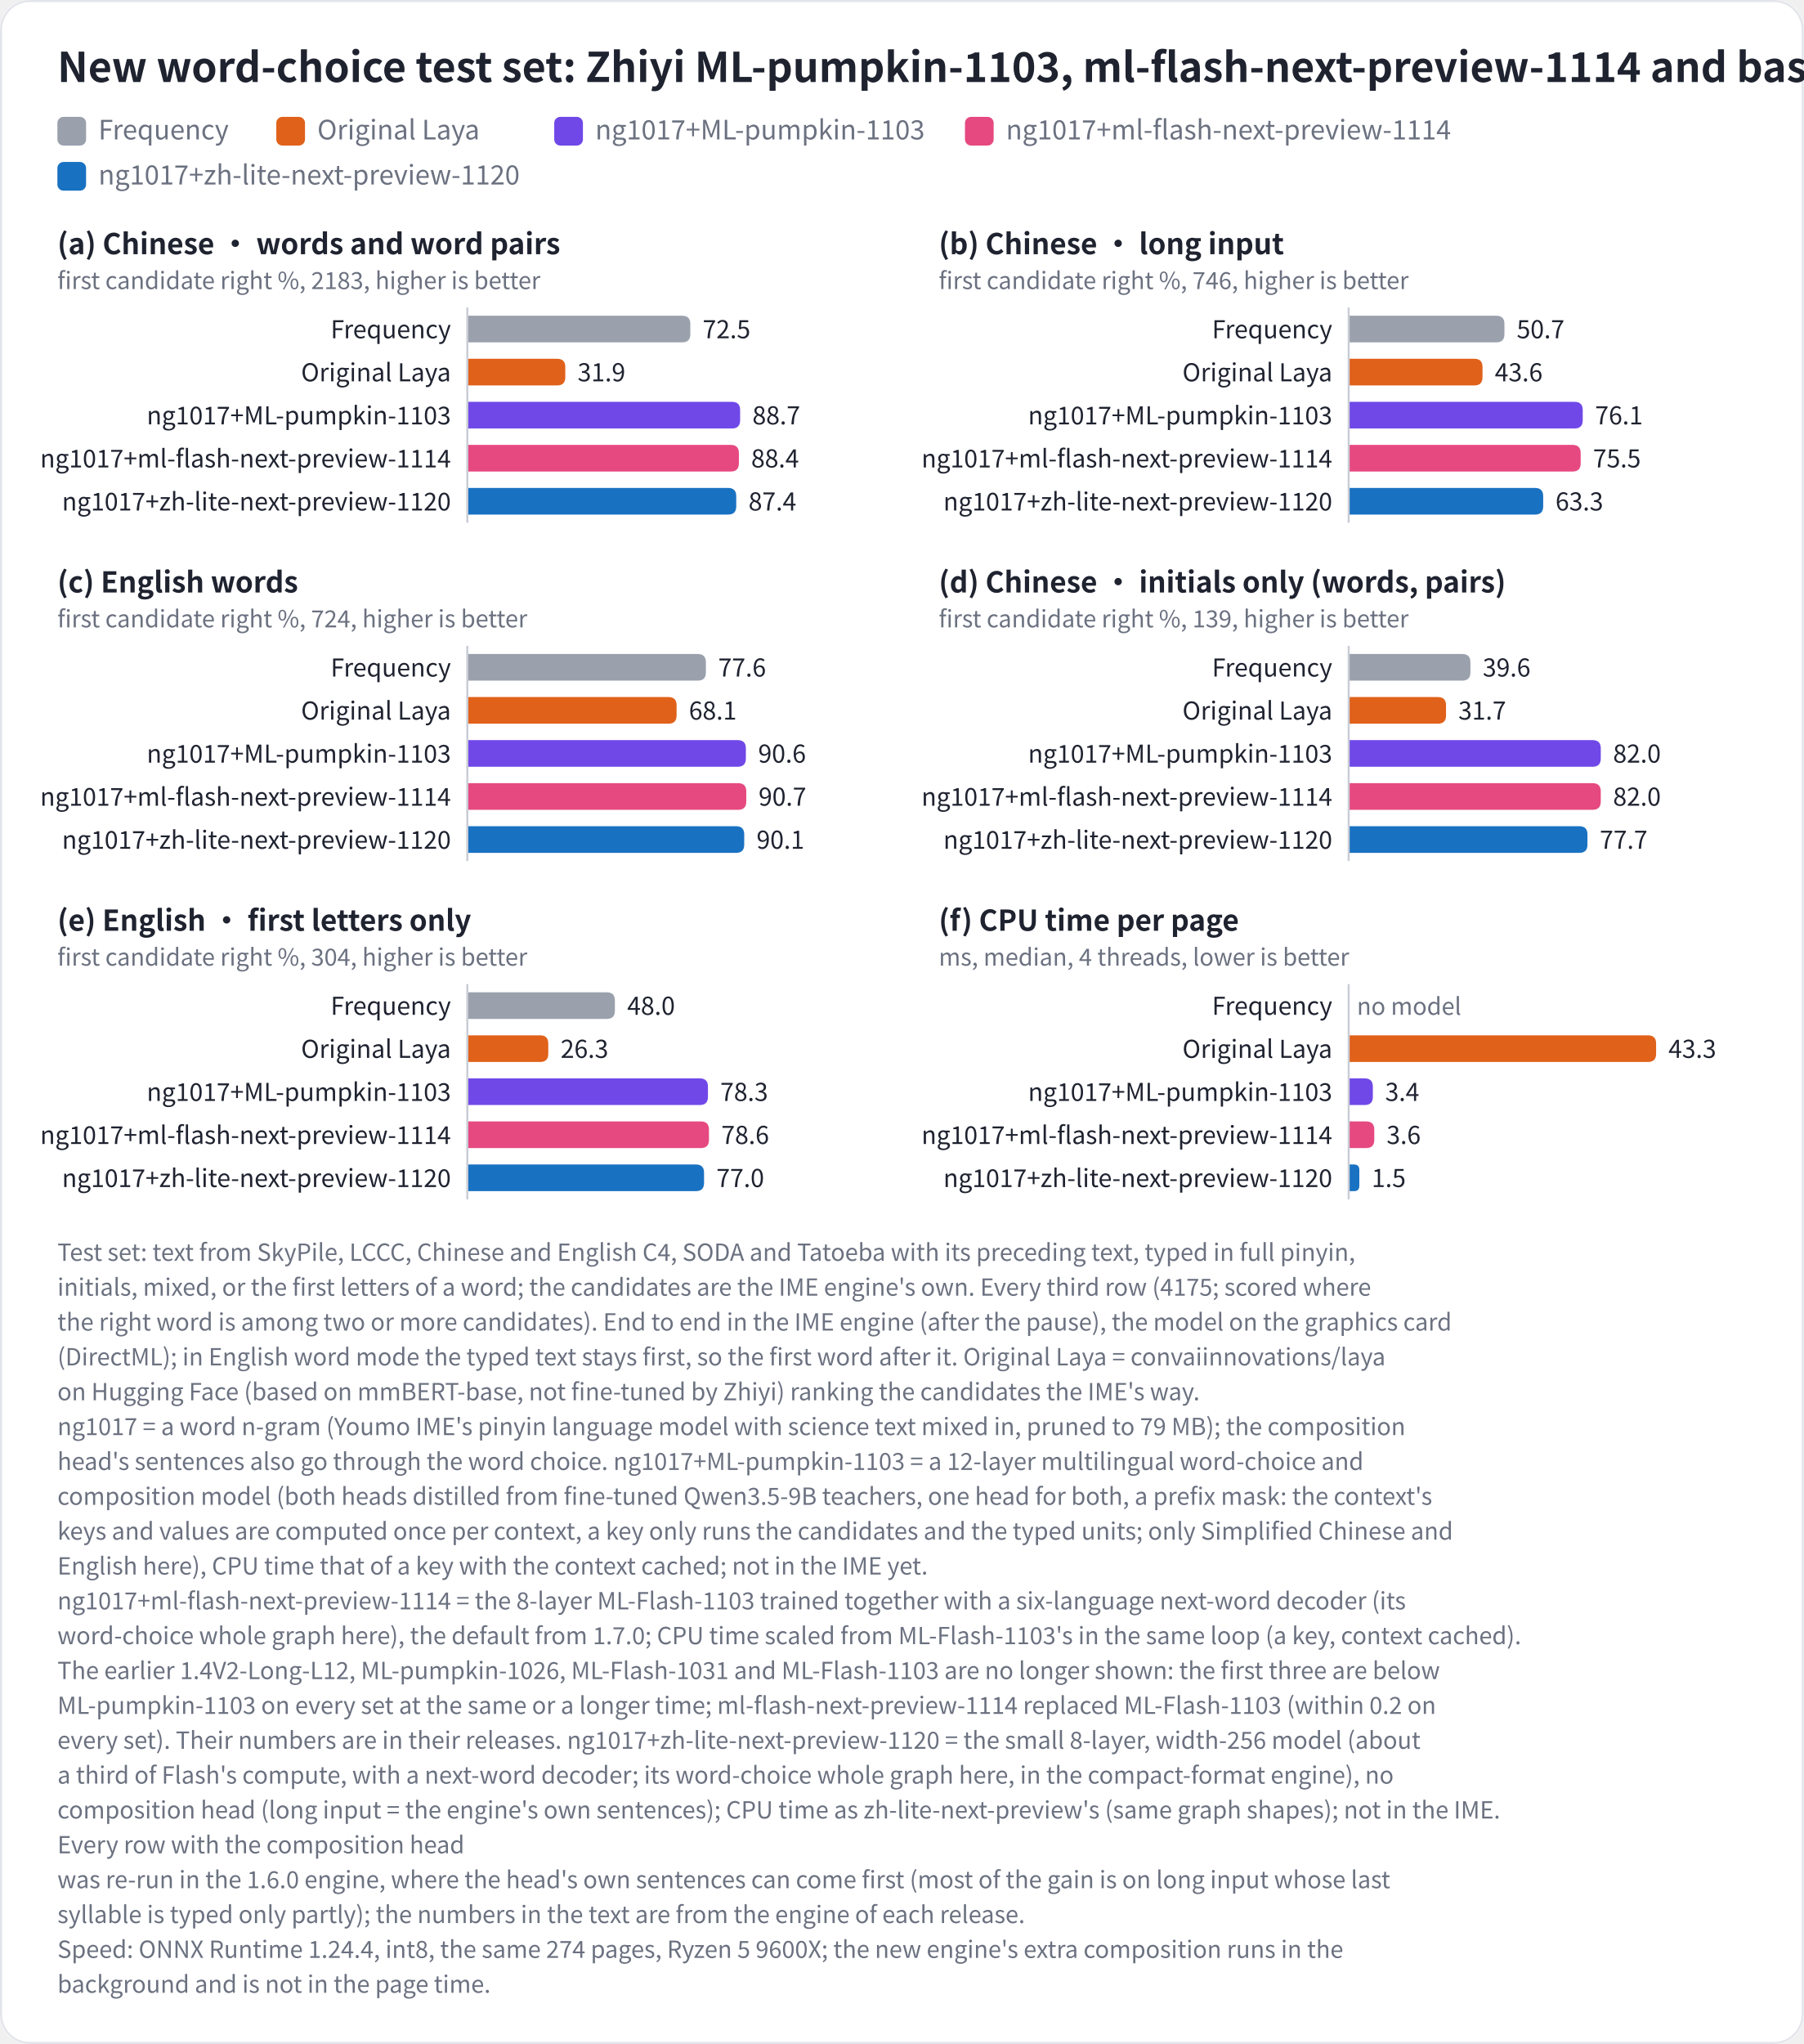
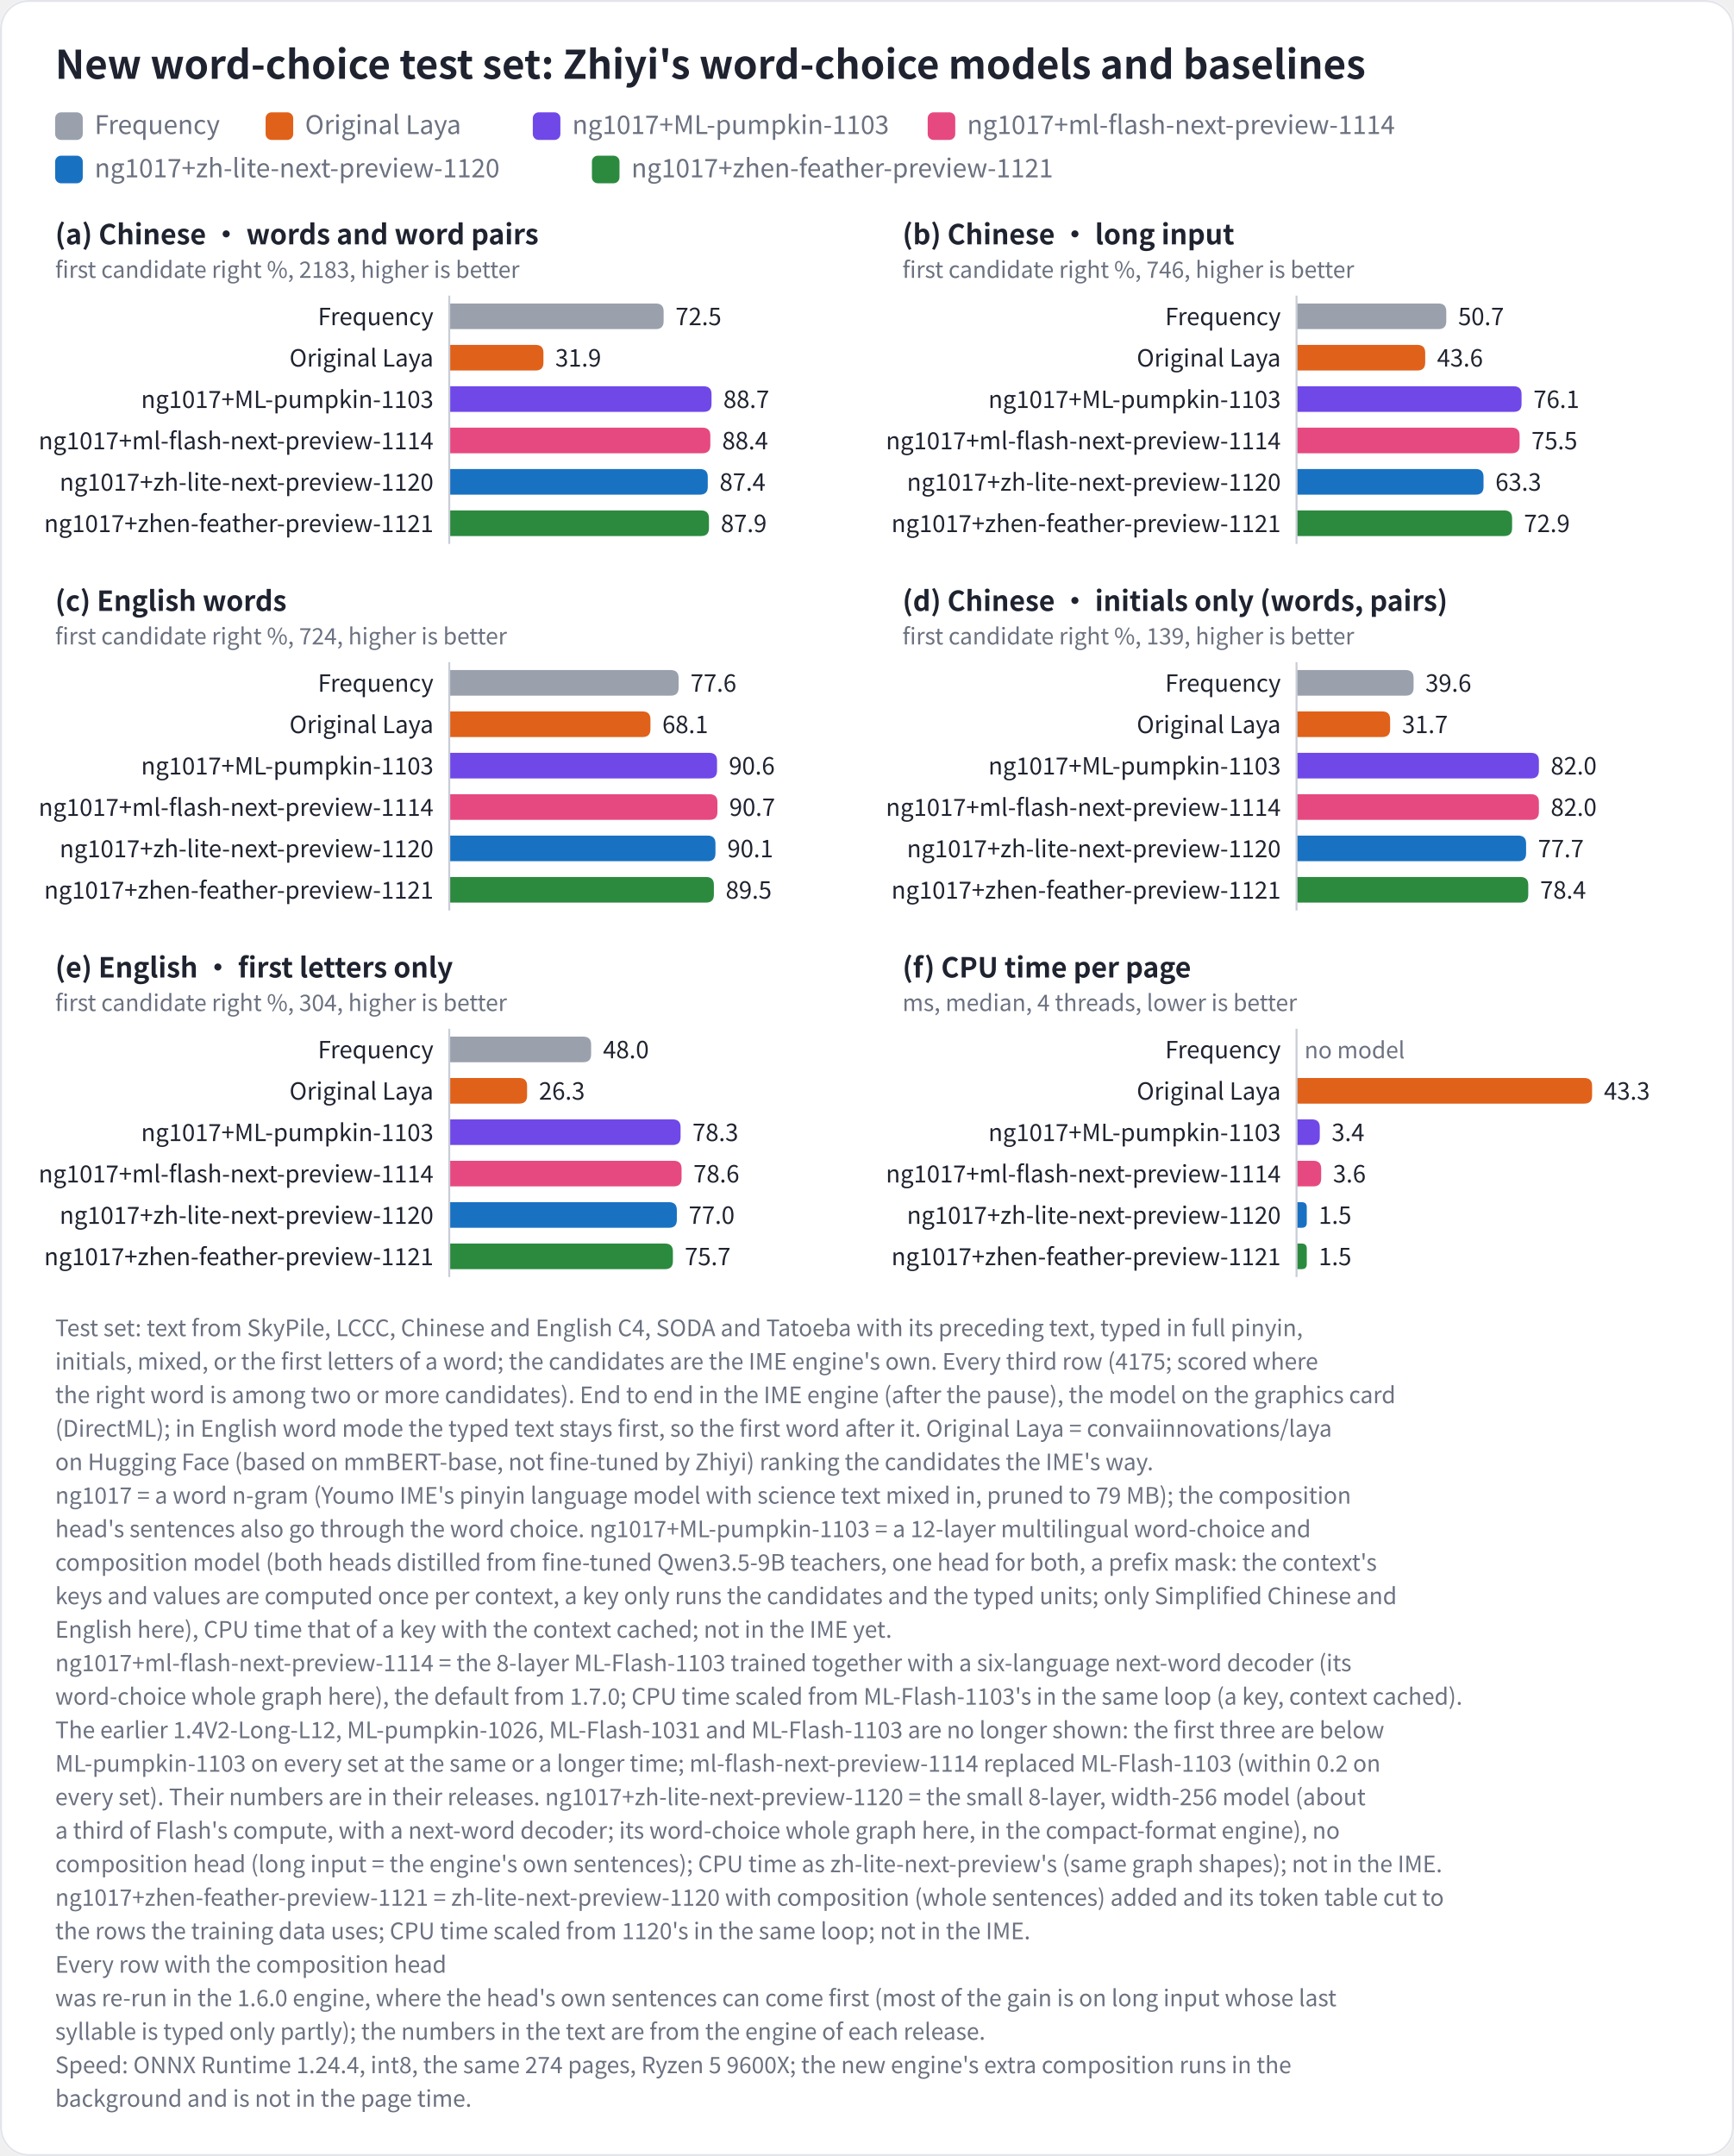
- <svg xmlns="http://www.w3.org/2000/svg" width="880" height="997" viewBox="0 0 880 997" font-family="'Microsoft YaHei','PingFang SC','Noto Sans CJK SC','Segoe UI',sans-serif">
-   <rect width="880" height="997" rx="14" fill="#FFFFFF" />
-   <rect x="0.5" y="0.5" width="879" height="996" rx="14" fill="none" stroke="#E3E5EB" />
-   <text x="28" y="40" font-size="20" font-weight="700" fill="#1F2330">New word-choice test set: Zhiyi ML-pumpkin-1103, ml-flash-next-preview-1114 and baselines</text>
+ <svg xmlns="http://www.w3.org/2000/svg" width="880" height="1094" viewBox="0 0 880 1094" font-family="'Microsoft YaHei','PingFang SC','Noto Sans CJK SC','Segoe UI',sans-serif">
+   <rect width="880" height="1094" rx="14" fill="#FFFFFF" />
+   <rect x="0.5" y="0.5" width="879" height="1093" rx="14" fill="none" stroke="#E3E5EB" />
+   <text x="28" y="40" font-size="20" font-weight="700" fill="#1F2330">New word-choice test set: Zhiyi's word-choice models and baselines</text>
  <rect x="28" y="57" width="14" height="14" rx="3" fill="#9AA1AD" />
  <text x="48" y="68" font-size="13" fill="#6B7180">Frequency</text>
  <rect x="134.8" y="57" width="14" height="14" rx="3" fill="#E0611A" />
  <text x="154.8" y="68" font-size="13" fill="#6B7180">Original Laya</text>
  <rect x="270.4" y="57" width="14" height="14" rx="3" fill="#7048E8" />
  <text x="290.4" y="68" font-size="13" fill="#6B7180">ng1017+ML-pumpkin-1103</text>
  <rect x="470.8" y="57" width="14" height="14" rx="3" fill="#E64980" />
  <text x="490.8" y="68" font-size="13" fill="#6B7180">ng1017+ml-flash-next-preview-1114</text>
  <rect x="28" y="79" width="14" height="14" rx="3" fill="#1971C2" />
  <text x="48" y="90" font-size="13" fill="#6B7180">ng1017+zh-lite-next-preview-1120</text>
+   <rect x="300.4" y="79" width="14" height="14" rx="3" fill="#2B8A3E" />
+   <text x="320.4" y="90" font-size="13" fill="#6B7180">ng1017+zhen-feather-preview-1121</text>
  <text x="28" y="124" font-size="14" font-weight="700" fill="#1F2330">(a) Chinese · words and word pairs</text>
  <text x="28" y="141" font-size="11.5" fill="#6B7180">first candidate right %, 2183, higher is better</text>
  <text x="220" y="165" font-size="12" text-anchor="end" font-weight="400" fill="#1F2330">Frequency</text>
  <path d="M228,154 H332.8 Q336.8,154 336.8,158.0 V163.0 Q336.8,167 332.8,167 H228 Z" fill="#9AA1AD" />
  <text x="342.8" y="165" font-size="12" font-weight="400" fill="#1F2330">72.5</text>
  <text x="220" y="186" font-size="12" text-anchor="end" font-weight="400" fill="#1F2330">Original Laya</text>
  <path d="M228,175 H271.8 Q275.8,175 275.8,179.0 V184.0 Q275.8,188 271.8,188 H228 Z" fill="#E0611A" />
  <text x="281.8" y="186" font-size="12" font-weight="400" fill="#1F2330">31.9</text>
  <text x="220" y="207" font-size="12" text-anchor="end" font-weight="400" fill="#1F2330">ng1017+ML-pumpkin-1103</text>
  <path d="M228,196 H357.1 Q361.1,196 361.1,200.0 V205.0 Q361.1,209 357.1,209 H228 Z" fill="#7048E8" />
  <text x="367.1" y="207" font-size="12" font-weight="400" fill="#1F2330">88.7</text>
  <text x="220" y="228" font-size="12" text-anchor="end" font-weight="400" fill="#1F2330">ng1017+ml-flash-next-preview-1114</text>
  <path d="M228,217 H356.5 Q360.5,217 360.5,221.0 V226.0 Q360.5,230 356.5,230 H228 Z" fill="#E64980" />
  <text x="366.5" y="228" font-size="12" font-weight="400" fill="#1F2330">88.4</text>
  <text x="220" y="249" font-size="12" text-anchor="end" font-weight="400" fill="#1F2330">ng1017+zh-lite-next-preview-1120</text>
  <path d="M228,238 H355.2 Q359.2,238 359.2,242.0 V247.0 Q359.2,251 355.2,251 H228 Z" fill="#1971C2" />
  <text x="365.2" y="249" font-size="12" font-weight="400" fill="#1F2330">87.4</text>
-   <line x1="228" y1="150" x2="228" y2="255" stroke="#C9CDD6" />
+   <text x="220" y="270" font-size="12" text-anchor="end" font-weight="400" fill="#1F2330">ng1017+zhen-feather-preview-1121</text>
+   <path d="M228,259 H355.8 Q359.8,259 359.8,263.0 V268.0 Q359.8,272 355.8,272 H228 Z" fill="#2B8A3E" />
+   <text x="365.8" y="270" font-size="12" font-weight="400" fill="#1F2330">87.9</text>
+   <line x1="228" y1="150" x2="228" y2="276" stroke="#C9CDD6" />
  <text x="458" y="124" font-size="14" font-weight="700" fill="#1F2330">(b) Chinese · long input</text>
  <text x="458" y="141" font-size="11.5" fill="#6B7180">first candidate right %, 746, higher is better</text>
  <text x="650" y="165" font-size="12" text-anchor="end" font-weight="400" fill="#1F2330">Frequency</text>
  <path d="M658,154 H730.0 Q734.0,154 734.0,158.0 V163.0 Q734.0,167 730.0,167 H658 Z" fill="#9AA1AD" />
  <text x="740.0" y="165" font-size="12" font-weight="400" fill="#1F2330">50.7</text>
  <text x="650" y="186" font-size="12" text-anchor="end" font-weight="400" fill="#1F2330">Original Laya</text>
  <path d="M658,175 H719.3 Q723.3,175 723.3,179.0 V184.0 Q723.3,188 719.3,188 H658 Z" fill="#E0611A" />
  <text x="729.3" y="186" font-size="12" font-weight="400" fill="#1F2330">43.6</text>
  <text x="650" y="207" font-size="12" text-anchor="end" font-weight="400" fill="#1F2330">ng1017+ML-pumpkin-1103</text>
  <path d="M658,196 H768.2 Q772.2,196 772.2,200.0 V205.0 Q772.2,209 768.2,209 H658 Z" fill="#7048E8" />
  <text x="778.2" y="207" font-size="12" font-weight="400" fill="#1F2330">76.1</text>
  <text x="650" y="228" font-size="12" text-anchor="end" font-weight="400" fill="#1F2330">ng1017+ml-flash-next-preview-1114</text>
  <path d="M658,217 H767.2 Q771.2,217 771.2,221.0 V226.0 Q771.2,230 767.2,230 H658 Z" fill="#E64980" />
  <text x="777.2" y="228" font-size="12" font-weight="400" fill="#1F2330">75.5</text>
  <text x="650" y="249" font-size="12" text-anchor="end" font-weight="400" fill="#1F2330">ng1017+zh-lite-next-preview-1120</text>
  <path d="M658,238 H748.9 Q752.9,238 752.9,242.0 V247.0 Q752.9,251 748.9,251 H658 Z" fill="#1971C2" />
  <text x="758.9" y="249" font-size="12" font-weight="400" fill="#1F2330">63.3</text>
-   <line x1="658" y1="150" x2="658" y2="255" stroke="#C9CDD6" />
-   <text x="28" y="289" font-size="14" font-weight="700" fill="#1F2330">(c) English words</text>
-   <text x="28" y="306" font-size="11.5" fill="#6B7180">first candidate right %, 724, higher is better</text>
-   <text x="220" y="330" font-size="12" text-anchor="end" font-weight="400" fill="#1F2330">Frequency</text>
-   <path d="M228,319 H340.4 Q344.4,319 344.4,323.0 V328.0 Q344.4,332 340.4,332 H228 Z" fill="#9AA1AD" />
-   <text x="350.4" y="330" font-size="12" font-weight="400" fill="#1F2330">77.6</text>
-   <text x="220" y="351" font-size="12" text-anchor="end" font-weight="400" fill="#1F2330">Original Laya</text>
-   <path d="M228,340 H326.1 Q330.1,340 330.1,344.0 V349.0 Q330.1,353 326.1,353 H228 Z" fill="#E0611A" />
-   <text x="336.1" y="351" font-size="12" font-weight="400" fill="#1F2330">68.1</text>
-   <text x="220" y="372" font-size="12" text-anchor="end" font-weight="400" fill="#1F2330">ng1017+ML-pumpkin-1103</text>
-   <path d="M228,361 H359.9 Q363.9,361 363.9,365.0 V370.0 Q363.9,374 359.9,374 H228 Z" fill="#7048E8" />
-   <text x="369.9" y="372" font-size="12" font-weight="400" fill="#1F2330">90.6</text>
-   <text x="220" y="393" font-size="12" text-anchor="end" font-weight="400" fill="#1F2330">ng1017+ml-flash-next-preview-1114</text>
-   <path d="M228,382 H360.1 Q364.1,382 364.1,386.0 V391.0 Q364.1,395 360.1,395 H228 Z" fill="#E64980" />
-   <text x="370.1" y="393" font-size="12" font-weight="400" fill="#1F2330">90.7</text>
-   <text x="220" y="414" font-size="12" text-anchor="end" font-weight="400" fill="#1F2330">ng1017+zh-lite-next-preview-1120</text>
-   <path d="M228,403 H359.1 Q363.1,403 363.1,407.0 V412.0 Q363.1,416 359.1,416 H228 Z" fill="#1971C2" />
-   <text x="369.1" y="414" font-size="12" font-weight="400" fill="#1F2330">90.1</text>
-   <line x1="228" y1="315" x2="228" y2="420" stroke="#C9CDD6" />
-   <text x="458" y="289" font-size="14" font-weight="700" fill="#1F2330">(d) Chinese · initials only (words, pairs)</text>
-   <text x="458" y="306" font-size="11.5" fill="#6B7180">first candidate right %, 139, higher is better</text>
-   <text x="650" y="330" font-size="12" text-anchor="end" font-weight="400" fill="#1F2330">Frequency</text>
-   <path d="M658,319 H713.4 Q717.4,319 717.4,323.0 V328.0 Q717.4,332 713.4,332 H658 Z" fill="#9AA1AD" />
-   <text x="723.4" y="330" font-size="12" font-weight="400" fill="#1F2330">39.6</text>
-   <text x="650" y="351" font-size="12" text-anchor="end" font-weight="400" fill="#1F2330">Original Laya</text>
-   <path d="M658,340 H701.5 Q705.5,340 705.5,344.0 V349.0 Q705.5,353 701.5,353 H658 Z" fill="#E0611A" />
-   <text x="711.5" y="351" font-size="12" font-weight="400" fill="#1F2330">31.7</text>
-   <text x="650" y="372" font-size="12" text-anchor="end" font-weight="400" fill="#1F2330">ng1017+ML-pumpkin-1103</text>
-   <path d="M658,361 H777.0 Q781.0,361 781.0,365.0 V370.0 Q781.0,374 777.0,374 H658 Z" fill="#7048E8" />
-   <text x="787.0" y="372" font-size="12" font-weight="400" fill="#1F2330">82.0</text>
-   <text x="650" y="393" font-size="12" text-anchor="end" font-weight="400" fill="#1F2330">ng1017+ml-flash-next-preview-1114</text>
-   <path d="M658,382 H777.0 Q781.0,382 781.0,386.0 V391.0 Q781.0,395 777.0,395 H658 Z" fill="#E64980" />
+   <text x="650" y="270" font-size="12" text-anchor="end" font-weight="400" fill="#1F2330">ng1017+zhen-feather-preview-1121</text>
+   <path d="M658,259 H763.4 Q767.4,259 767.4,263.0 V268.0 Q767.4,272 763.4,272 H658 Z" fill="#2B8A3E" />
+   <text x="773.4" y="270" font-size="12" font-weight="400" fill="#1F2330">72.9</text>
+   <line x1="658" y1="150" x2="658" y2="276" stroke="#C9CDD6" />
+   <text x="28" y="310" font-size="14" font-weight="700" fill="#1F2330">(c) English words</text>
+   <text x="28" y="327" font-size="11.5" fill="#6B7180">first candidate right %, 724, higher is better</text>
+   <text x="220" y="351" font-size="12" text-anchor="end" font-weight="400" fill="#1F2330">Frequency</text>
+   <path d="M228,340 H340.4 Q344.4,340 344.4,344.0 V349.0 Q344.4,353 340.4,353 H228 Z" fill="#9AA1AD" />
+   <text x="350.4" y="351" font-size="12" font-weight="400" fill="#1F2330">77.6</text>
+   <text x="220" y="372" font-size="12" text-anchor="end" font-weight="400" fill="#1F2330">Original Laya</text>
+   <path d="M228,361 H326.1 Q330.1,361 330.1,365.0 V370.0 Q330.1,374 326.1,374 H228 Z" fill="#E0611A" />
+   <text x="336.1" y="372" font-size="12" font-weight="400" fill="#1F2330">68.1</text>
+   <text x="220" y="393" font-size="12" text-anchor="end" font-weight="400" fill="#1F2330">ng1017+ML-pumpkin-1103</text>
+   <path d="M228,382 H359.9 Q363.9,382 363.9,386.0 V391.0 Q363.9,395 359.9,395 H228 Z" fill="#7048E8" />
+   <text x="369.9" y="393" font-size="12" font-weight="400" fill="#1F2330">90.6</text>
+   <text x="220" y="414" font-size="12" text-anchor="end" font-weight="400" fill="#1F2330">ng1017+ml-flash-next-preview-1114</text>
+   <path d="M228,403 H360.1 Q364.1,403 364.1,407.0 V412.0 Q364.1,416 360.1,416 H228 Z" fill="#E64980" />
+   <text x="370.1" y="414" font-size="12" font-weight="400" fill="#1F2330">90.7</text>
+   <text x="220" y="435" font-size="12" text-anchor="end" font-weight="400" fill="#1F2330">ng1017+zh-lite-next-preview-1120</text>
+   <path d="M228,424 H359.1 Q363.1,424 363.1,428.0 V433.0 Q363.1,437 359.1,437 H228 Z" fill="#1971C2" />
+   <text x="369.1" y="435" font-size="12" font-weight="400" fill="#1F2330">90.1</text>
+   <text x="220" y="456" font-size="12" text-anchor="end" font-weight="400" fill="#1F2330">ng1017+zhen-feather-preview-1121</text>
+   <path d="M228,445 H358.3 Q362.3,445 362.3,449.0 V454.0 Q362.3,458 358.3,458 H228 Z" fill="#2B8A3E" />
+   <text x="368.3" y="456" font-size="12" font-weight="400" fill="#1F2330">89.5</text>
+   <line x1="228" y1="336" x2="228" y2="462" stroke="#C9CDD6" />
+   <text x="458" y="310" font-size="14" font-weight="700" fill="#1F2330">(d) Chinese · initials only (words, pairs)</text>
+   <text x="458" y="327" font-size="11.5" fill="#6B7180">first candidate right %, 139, higher is better</text>
+   <text x="650" y="351" font-size="12" text-anchor="end" font-weight="400" fill="#1F2330">Frequency</text>
+   <path d="M658,340 H713.4 Q717.4,340 717.4,344.0 V349.0 Q717.4,353 713.4,353 H658 Z" fill="#9AA1AD" />
+   <text x="723.4" y="351" font-size="12" font-weight="400" fill="#1F2330">39.6</text>
+   <text x="650" y="372" font-size="12" text-anchor="end" font-weight="400" fill="#1F2330">Original Laya</text>
+   <path d="M658,361 H701.5 Q705.5,361 705.5,365.0 V370.0 Q705.5,374 701.5,374 H658 Z" fill="#E0611A" />
+   <text x="711.5" y="372" font-size="12" font-weight="400" fill="#1F2330">31.7</text>
+   <text x="650" y="393" font-size="12" text-anchor="end" font-weight="400" fill="#1F2330">ng1017+ML-pumpkin-1103</text>
+   <path d="M658,382 H777.0 Q781.0,382 781.0,386.0 V391.0 Q781.0,395 777.0,395 H658 Z" fill="#7048E8" />
  <text x="787.0" y="393" font-size="12" font-weight="400" fill="#1F2330">82.0</text>
-   <text x="650" y="414" font-size="12" text-anchor="end" font-weight="400" fill="#1F2330">ng1017+zh-lite-next-preview-1120</text>
-   <path d="M658,403 H770.5 Q774.5,403 774.5,407.0 V412.0 Q774.5,416 770.5,416 H658 Z" fill="#1971C2" />
-   <text x="780.5" y="414" font-size="12" font-weight="400" fill="#1F2330">77.7</text>
-   <line x1="658" y1="315" x2="658" y2="420" stroke="#C9CDD6" />
-   <text x="28" y="454" font-size="14" font-weight="700" fill="#1F2330">(e) English · first letters only</text>
-   <text x="28" y="471" font-size="11.5" fill="#6B7180">first candidate right %, 304, higher is better</text>
-   <text x="220" y="495" font-size="12" text-anchor="end" font-weight="400" fill="#1F2330">Frequency</text>
-   <path d="M228,484 H296.0 Q300.0,484 300.0,488.0 V493.0 Q300.0,497 296.0,497 H228 Z" fill="#9AA1AD" />
-   <text x="306.0" y="495" font-size="12" font-weight="400" fill="#1F2330">48.0</text>
-   <text x="220" y="516" font-size="12" text-anchor="end" font-weight="400" fill="#1F2330">Original Laya</text>
-   <path d="M228,505 H263.5 Q267.5,505 267.5,509.0 V514.0 Q267.5,518 263.5,518 H228 Z" fill="#E0611A" />
-   <text x="273.5" y="516" font-size="12" font-weight="400" fill="#1F2330">26.3</text>
-   <text x="220" y="537" font-size="12" text-anchor="end" font-weight="400" fill="#1F2330">ng1017+ML-pumpkin-1103</text>
-   <path d="M228,526 H341.4 Q345.4,526 345.4,530.0 V535.0 Q345.4,539 341.4,539 H228 Z" fill="#7048E8" />
-   <text x="351.4" y="537" font-size="12" font-weight="400" fill="#1F2330">78.3</text>
-   <text x="220" y="558" font-size="12" text-anchor="end" font-weight="400" fill="#1F2330">ng1017+ml-flash-next-preview-1114</text>
-   <path d="M228,547 H341.9 Q345.9,547 345.9,551.0 V556.0 Q345.9,560 341.9,560 H228 Z" fill="#E64980" />
-   <text x="351.9" y="558" font-size="12" font-weight="400" fill="#1F2330">78.6</text>
-   <text x="220" y="579" font-size="12" text-anchor="end" font-weight="400" fill="#1F2330">ng1017+zh-lite-next-preview-1120</text>
-   <path d="M228,568 H339.5 Q343.5,568 343.5,572.0 V577.0 Q343.5,581 339.5,581 H228 Z" fill="#1971C2" />
-   <text x="349.5" y="579" font-size="12" font-weight="400" fill="#1F2330">77.0</text>
-   <line x1="228" y1="480" x2="228" y2="585" stroke="#C9CDD6" />
-   <text x="458" y="454" font-size="14" font-weight="700" fill="#1F2330">(f) CPU time per page</text>
-   <text x="458" y="471" font-size="11.5" fill="#6B7180">ms, median, 4 threads, lower is better</text>
-   <text x="650" y="495" font-size="12" text-anchor="end" font-weight="400" fill="#1F2330">Frequency</text>
-   <text x="662" y="495" font-size="11.5" fill="#6B7180">no model</text>
-   <text x="650" y="516" font-size="12" text-anchor="end" font-weight="400" fill="#1F2330">Original Laya</text>
-   <path d="M658,505 H804.0 Q808.0,505 808.0,509.0 V514.0 Q808.0,518 804.0,518 H658 Z" fill="#E0611A" />
-   <text x="814.0" y="516" font-size="12" font-weight="400" fill="#1F2330">43.3</text>
-   <text x="650" y="537" font-size="12" text-anchor="end" font-weight="400" fill="#1F2330">ng1017+ML-pumpkin-1103</text>
-   <path d="M658,526 H665.8 Q669.8,526 669.8,530.0 V535.0 Q669.8,539 665.8,539 H658 Z" fill="#7048E8" />
-   <text x="675.8" y="537" font-size="12" font-weight="400" fill="#1F2330">3.4</text>
-   <text x="650" y="558" font-size="12" text-anchor="end" font-weight="400" fill="#1F2330">ng1017+ml-flash-next-preview-1114</text>
-   <path d="M658,547 H666.5 Q670.5,547 670.5,551.0 V556.0 Q670.5,560 666.5,560 H658 Z" fill="#E64980" />
-   <text x="676.5" y="558" font-size="12" font-weight="400" fill="#1F2330">3.6</text>
-   <text x="650" y="579" font-size="12" text-anchor="end" font-weight="400" fill="#1F2330">ng1017+zh-lite-next-preview-1120</text>
-   <path d="M658,568 H660.6 Q663.2,568 663.2,570.6 V578.4 Q663.2,581 660.6,581 H658 Z" fill="#1971C2" />
-   <text x="669.2" y="579" font-size="12" font-weight="400" fill="#1F2330">1.5</text>
-   <line x1="658" y1="480" x2="658" y2="585" stroke="#C9CDD6" />
-   <text x="28" y="615" font-size="11.5" fill="#6B7180">Test set: text from SkyPile, LCCC, Chinese and English C4, SODA and Tatoeba with its preceding text, typed in full pinyin,</text>
-   <text x="28" y="632" font-size="11.5" fill="#6B7180">initials, mixed, or the first letters of a word; the candidates are the IME engine's own. Every third row (4175; scored where</text>
-   <text x="28" y="649" font-size="11.5" fill="#6B7180">the right word is among two or more candidates). End to end in the IME engine (after the pause), the model on the graphics card</text>
-   <text x="28" y="666" font-size="11.5" fill="#6B7180">(DirectML); in English word mode the typed text stays first, so the first word after it. Original Laya = convaiinnovations/laya</text>
-   <text x="28" y="683" font-size="11.5" fill="#6B7180">on Hugging Face (based on mmBERT-base, not fine-tuned by Zhiyi) ranking the candidates the IME's way.</text>
-   <text x="28" y="700" font-size="11.5" fill="#6B7180">ng1017 = a word n-gram (Youmo IME's pinyin language model with science text mixed in, pruned to 79 MB); the composition</text>
-   <text x="28" y="717" font-size="11.5" fill="#6B7180">head's sentences also go through the word choice. ng1017+ML-pumpkin-1103 = a 12-layer multilingual word-choice and</text>
-   <text x="28" y="734" font-size="11.5" fill="#6B7180">composition model (both heads distilled from fine-tuned Qwen3.5-9B teachers, one head for both, a prefix mask: the context's</text>
-   <text x="28" y="751" font-size="11.5" fill="#6B7180">keys and values are computed once per context, a key only runs the candidates and the typed units; only Simplified Chinese and</text>
-   <text x="28" y="768" font-size="11.5" fill="#6B7180">English here), CPU time that of a key with the context cached; not in the IME yet.</text>
-   <text x="28" y="785" font-size="11.5" fill="#6B7180">ng1017+ml-flash-next-preview-1114 = the 8-layer ML-Flash-1103 trained together with a six-language next-word decoder (its</text>
-   <text x="28" y="802" font-size="11.5" fill="#6B7180">word-choice whole graph here), the default from 1.7.0; CPU time scaled from ML-Flash-1103's in the same loop (a key, context cached).</text>
-   <text x="28" y="819" font-size="11.5" fill="#6B7180">The earlier 1.4V2-Long-L12, ML-pumpkin-1026, ML-Flash-1031 and ML-Flash-1103 are no longer shown: the first three are below</text>
-   <text x="28" y="836" font-size="11.5" fill="#6B7180">ML-pumpkin-1103 on every set at the same or a longer time; ml-flash-next-preview-1114 replaced ML-Flash-1103 (within 0.2 on</text>
-   <text x="28" y="853" font-size="11.5" fill="#6B7180">every set). Their numbers are in their releases. ng1017+zh-lite-next-preview-1120 = the small 8-layer, width-256 model (about</text>
-   <text x="28" y="870" font-size="11.5" fill="#6B7180">a third of Flash's compute, with a next-word decoder; its word-choice whole graph here, in the compact-format engine), no</text>
-   <text x="28" y="887" font-size="11.5" fill="#6B7180">composition head (long input = the engine's own sentences); CPU time as zh-lite-next-preview's (same graph shapes); not in the IME.</text>
-   <text x="28" y="904" font-size="11.5" fill="#6B7180">Every row with the composition head</text>
-   <text x="28" y="921" font-size="11.5" fill="#6B7180">was re-run in the 1.6.0 engine, where the head's own sentences can come first (most of the gain is on long input whose last</text>
-   <text x="28" y="938" font-size="11.5" fill="#6B7180">syllable is typed only partly); the numbers in the text are from the engine of each release.</text>
-   <text x="28" y="955" font-size="11.5" fill="#6B7180">Speed: ONNX Runtime 1.24.4, int8, the same 274 pages, Ryzen 5 9600X; the new engine's extra composition runs in the</text>
-   <text x="28" y="972" font-size="11.5" fill="#6B7180">background and is not in the page time.</text>
+   <text x="650" y="414" font-size="12" text-anchor="end" font-weight="400" fill="#1F2330">ng1017+ml-flash-next-preview-1114</text>
+   <path d="M658,403 H777.0 Q781.0,403 781.0,407.0 V412.0 Q781.0,416 777.0,416 H658 Z" fill="#E64980" />
+   <text x="787.0" y="414" font-size="12" font-weight="400" fill="#1F2330">82.0</text>
+   <text x="650" y="435" font-size="12" text-anchor="end" font-weight="400" fill="#1F2330">ng1017+zh-lite-next-preview-1120</text>
+   <path d="M658,424 H770.5 Q774.5,424 774.5,428.0 V433.0 Q774.5,437 770.5,437 H658 Z" fill="#1971C2" />
+   <text x="780.5" y="435" font-size="12" font-weight="400" fill="#1F2330">77.7</text>
+   <text x="650" y="456" font-size="12" text-anchor="end" font-weight="400" fill="#1F2330">ng1017+zhen-feather-preview-1121</text>
+   <path d="M658,445 H771.6 Q775.6,445 775.6,449.0 V454.0 Q775.6,458 771.6,458 H658 Z" fill="#2B8A3E" />
+   <text x="781.6" y="456" font-size="12" font-weight="400" fill="#1F2330">78.4</text>
+   <line x1="658" y1="336" x2="658" y2="462" stroke="#C9CDD6" />
+   <text x="28" y="496" font-size="14" font-weight="700" fill="#1F2330">(e) English · first letters only</text>
+   <text x="28" y="513" font-size="11.5" fill="#6B7180">first candidate right %, 304, higher is better</text>
+   <text x="220" y="537" font-size="12" text-anchor="end" font-weight="400" fill="#1F2330">Frequency</text>
+   <path d="M228,526 H296.0 Q300.0,526 300.0,530.0 V535.0 Q300.0,539 296.0,539 H228 Z" fill="#9AA1AD" />
+   <text x="306.0" y="537" font-size="12" font-weight="400" fill="#1F2330">48.0</text>
+   <text x="220" y="558" font-size="12" text-anchor="end" font-weight="400" fill="#1F2330">Original Laya</text>
+   <path d="M228,547 H263.5 Q267.5,547 267.5,551.0 V556.0 Q267.5,560 263.5,560 H228 Z" fill="#E0611A" />
+   <text x="273.5" y="558" font-size="12" font-weight="400" fill="#1F2330">26.3</text>
+   <text x="220" y="579" font-size="12" text-anchor="end" font-weight="400" fill="#1F2330">ng1017+ML-pumpkin-1103</text>
+   <path d="M228,568 H341.4 Q345.4,568 345.4,572.0 V577.0 Q345.4,581 341.4,581 H228 Z" fill="#7048E8" />
+   <text x="351.4" y="579" font-size="12" font-weight="400" fill="#1F2330">78.3</text>
+   <text x="220" y="600" font-size="12" text-anchor="end" font-weight="400" fill="#1F2330">ng1017+ml-flash-next-preview-1114</text>
+   <path d="M228,589 H341.9 Q345.9,589 345.9,593.0 V598.0 Q345.9,602 341.9,602 H228 Z" fill="#E64980" />
+   <text x="351.9" y="600" font-size="12" font-weight="400" fill="#1F2330">78.6</text>
+   <text x="220" y="621" font-size="12" text-anchor="end" font-weight="400" fill="#1F2330">ng1017+zh-lite-next-preview-1120</text>
+   <path d="M228,610 H339.5 Q343.5,610 343.5,614.0 V619.0 Q343.5,623 339.5,623 H228 Z" fill="#1971C2" />
+   <text x="349.5" y="621" font-size="12" font-weight="400" fill="#1F2330">77.0</text>
+   <text x="220" y="642" font-size="12" text-anchor="end" font-weight="400" fill="#1F2330">ng1017+zhen-feather-preview-1121</text>
+   <path d="M228,631 H337.5 Q341.5,631 341.5,635.0 V640.0 Q341.5,644 337.5,644 H228 Z" fill="#2B8A3E" />
+   <text x="347.5" y="642" font-size="12" font-weight="400" fill="#1F2330">75.7</text>
+   <line x1="228" y1="522" x2="228" y2="648" stroke="#C9CDD6" />
+   <text x="458" y="496" font-size="14" font-weight="700" fill="#1F2330">(f) CPU time per page</text>
+   <text x="458" y="513" font-size="11.5" fill="#6B7180">ms, median, 4 threads, lower is better</text>
+   <text x="650" y="537" font-size="12" text-anchor="end" font-weight="400" fill="#1F2330">Frequency</text>
+   <text x="662" y="537" font-size="11.5" fill="#6B7180">no model</text>
+   <text x="650" y="558" font-size="12" text-anchor="end" font-weight="400" fill="#1F2330">Original Laya</text>
+   <path d="M658,547 H804.0 Q808.0,547 808.0,551.0 V556.0 Q808.0,560 804.0,560 H658 Z" fill="#E0611A" />
+   <text x="814.0" y="558" font-size="12" font-weight="400" fill="#1F2330">43.3</text>
+   <text x="650" y="579" font-size="12" text-anchor="end" font-weight="400" fill="#1F2330">ng1017+ML-pumpkin-1103</text>
+   <path d="M658,568 H665.8 Q669.8,568 669.8,572.0 V577.0 Q669.8,581 665.8,581 H658 Z" fill="#7048E8" />
+   <text x="675.8" y="579" font-size="12" font-weight="400" fill="#1F2330">3.4</text>
+   <text x="650" y="600" font-size="12" text-anchor="end" font-weight="400" fill="#1F2330">ng1017+ml-flash-next-preview-1114</text>
+   <path d="M658,589 H666.5 Q670.5,589 670.5,593.0 V598.0 Q670.5,602 666.5,602 H658 Z" fill="#E64980" />
+   <text x="676.5" y="600" font-size="12" font-weight="400" fill="#1F2330">3.6</text>
+   <text x="650" y="621" font-size="12" text-anchor="end" font-weight="400" fill="#1F2330">ng1017+zh-lite-next-preview-1120</text>
+   <path d="M658,610 H660.6 Q663.2,610 663.2,612.6 V620.4 Q663.2,623 660.6,623 H658 Z" fill="#1971C2" />
+   <text x="669.2" y="621" font-size="12" font-weight="400" fill="#1F2330">1.5</text>
+   <text x="650" y="642" font-size="12" text-anchor="end" font-weight="400" fill="#1F2330">ng1017+zhen-feather-preview-1121</text>
+   <path d="M658,631 H660.6 Q663.2,631 663.2,633.6 V641.4 Q663.2,644 660.6,644 H658 Z" fill="#2B8A3E" />
+   <text x="669.2" y="642" font-size="12" font-weight="400" fill="#1F2330">1.5</text>
+   <line x1="658" y1="522" x2="658" y2="648" stroke="#C9CDD6" />
+   <text x="28" y="678" font-size="11.5" fill="#6B7180">Test set: text from SkyPile, LCCC, Chinese and English C4, SODA and Tatoeba with its preceding text, typed in full pinyin,</text>
+   <text x="28" y="695" font-size="11.5" fill="#6B7180">initials, mixed, or the first letters of a word; the candidates are the IME engine's own. Every third row (4175; scored where</text>
+   <text x="28" y="712" font-size="11.5" fill="#6B7180">the right word is among two or more candidates). End to end in the IME engine (after the pause), the model on the graphics card</text>
+   <text x="28" y="729" font-size="11.5" fill="#6B7180">(DirectML); in English word mode the typed text stays first, so the first word after it. Original Laya = convaiinnovations/laya</text>
+   <text x="28" y="746" font-size="11.5" fill="#6B7180">on Hugging Face (based on mmBERT-base, not fine-tuned by Zhiyi) ranking the candidates the IME's way.</text>
+   <text x="28" y="763" font-size="11.5" fill="#6B7180">ng1017 = a word n-gram (Youmo IME's pinyin language model with science text mixed in, pruned to 79 MB); the composition</text>
+   <text x="28" y="780" font-size="11.5" fill="#6B7180">head's sentences also go through the word choice. ng1017+ML-pumpkin-1103 = a 12-layer multilingual word-choice and</text>
+   <text x="28" y="797" font-size="11.5" fill="#6B7180">composition model (both heads distilled from fine-tuned Qwen3.5-9B teachers, one head for both, a prefix mask: the context's</text>
+   <text x="28" y="814" font-size="11.5" fill="#6B7180">keys and values are computed once per context, a key only runs the candidates and the typed units; only Simplified Chinese and</text>
+   <text x="28" y="831" font-size="11.5" fill="#6B7180">English here), CPU time that of a key with the context cached; not in the IME yet.</text>
+   <text x="28" y="848" font-size="11.5" fill="#6B7180">ng1017+ml-flash-next-preview-1114 = the 8-layer ML-Flash-1103 trained together with a six-language next-word decoder (its</text>
+   <text x="28" y="865" font-size="11.5" fill="#6B7180">word-choice whole graph here), the default from 1.7.0; CPU time scaled from ML-Flash-1103's in the same loop (a key, context cached).</text>
+   <text x="28" y="882" font-size="11.5" fill="#6B7180">The earlier 1.4V2-Long-L12, ML-pumpkin-1026, ML-Flash-1031 and ML-Flash-1103 are no longer shown: the first three are below</text>
+   <text x="28" y="899" font-size="11.5" fill="#6B7180">ML-pumpkin-1103 on every set at the same or a longer time; ml-flash-next-preview-1114 replaced ML-Flash-1103 (within 0.2 on</text>
+   <text x="28" y="916" font-size="11.5" fill="#6B7180">every set). Their numbers are in their releases. ng1017+zh-lite-next-preview-1120 = the small 8-layer, width-256 model (about</text>
+   <text x="28" y="933" font-size="11.5" fill="#6B7180">a third of Flash's compute, with a next-word decoder; its word-choice whole graph here, in the compact-format engine), no</text>
+   <text x="28" y="950" font-size="11.5" fill="#6B7180">composition head (long input = the engine's own sentences); CPU time as zh-lite-next-preview's (same graph shapes); not in the IME.</text>
+   <text x="28" y="967" font-size="11.5" fill="#6B7180">ng1017+zhen-feather-preview-1121 = zh-lite-next-preview-1120 with composition (whole sentences) added and its token table cut to</text>
+   <text x="28" y="984" font-size="11.5" fill="#6B7180">the rows the training data uses; CPU time scaled from 1120's in the same loop; not in the IME.</text>
+   <text x="28" y="1001" font-size="11.5" fill="#6B7180">Every row with the composition head</text>
+   <text x="28" y="1018" font-size="11.5" fill="#6B7180">was re-run in the 1.6.0 engine, where the head's own sentences can come first (most of the gain is on long input whose last</text>
+   <text x="28" y="1035" font-size="11.5" fill="#6B7180">syllable is typed only partly); the numbers in the text are from the engine of each release.</text>
+   <text x="28" y="1052" font-size="11.5" fill="#6B7180">Speed: ONNX Runtime 1.24.4, int8, the same 274 pages, Ryzen 5 9600X; the new engine's extra composition runs in the</text>
+   <text x="28" y="1069" font-size="11.5" fill="#6B7180">background and is not in the page time.</text>
</svg>
